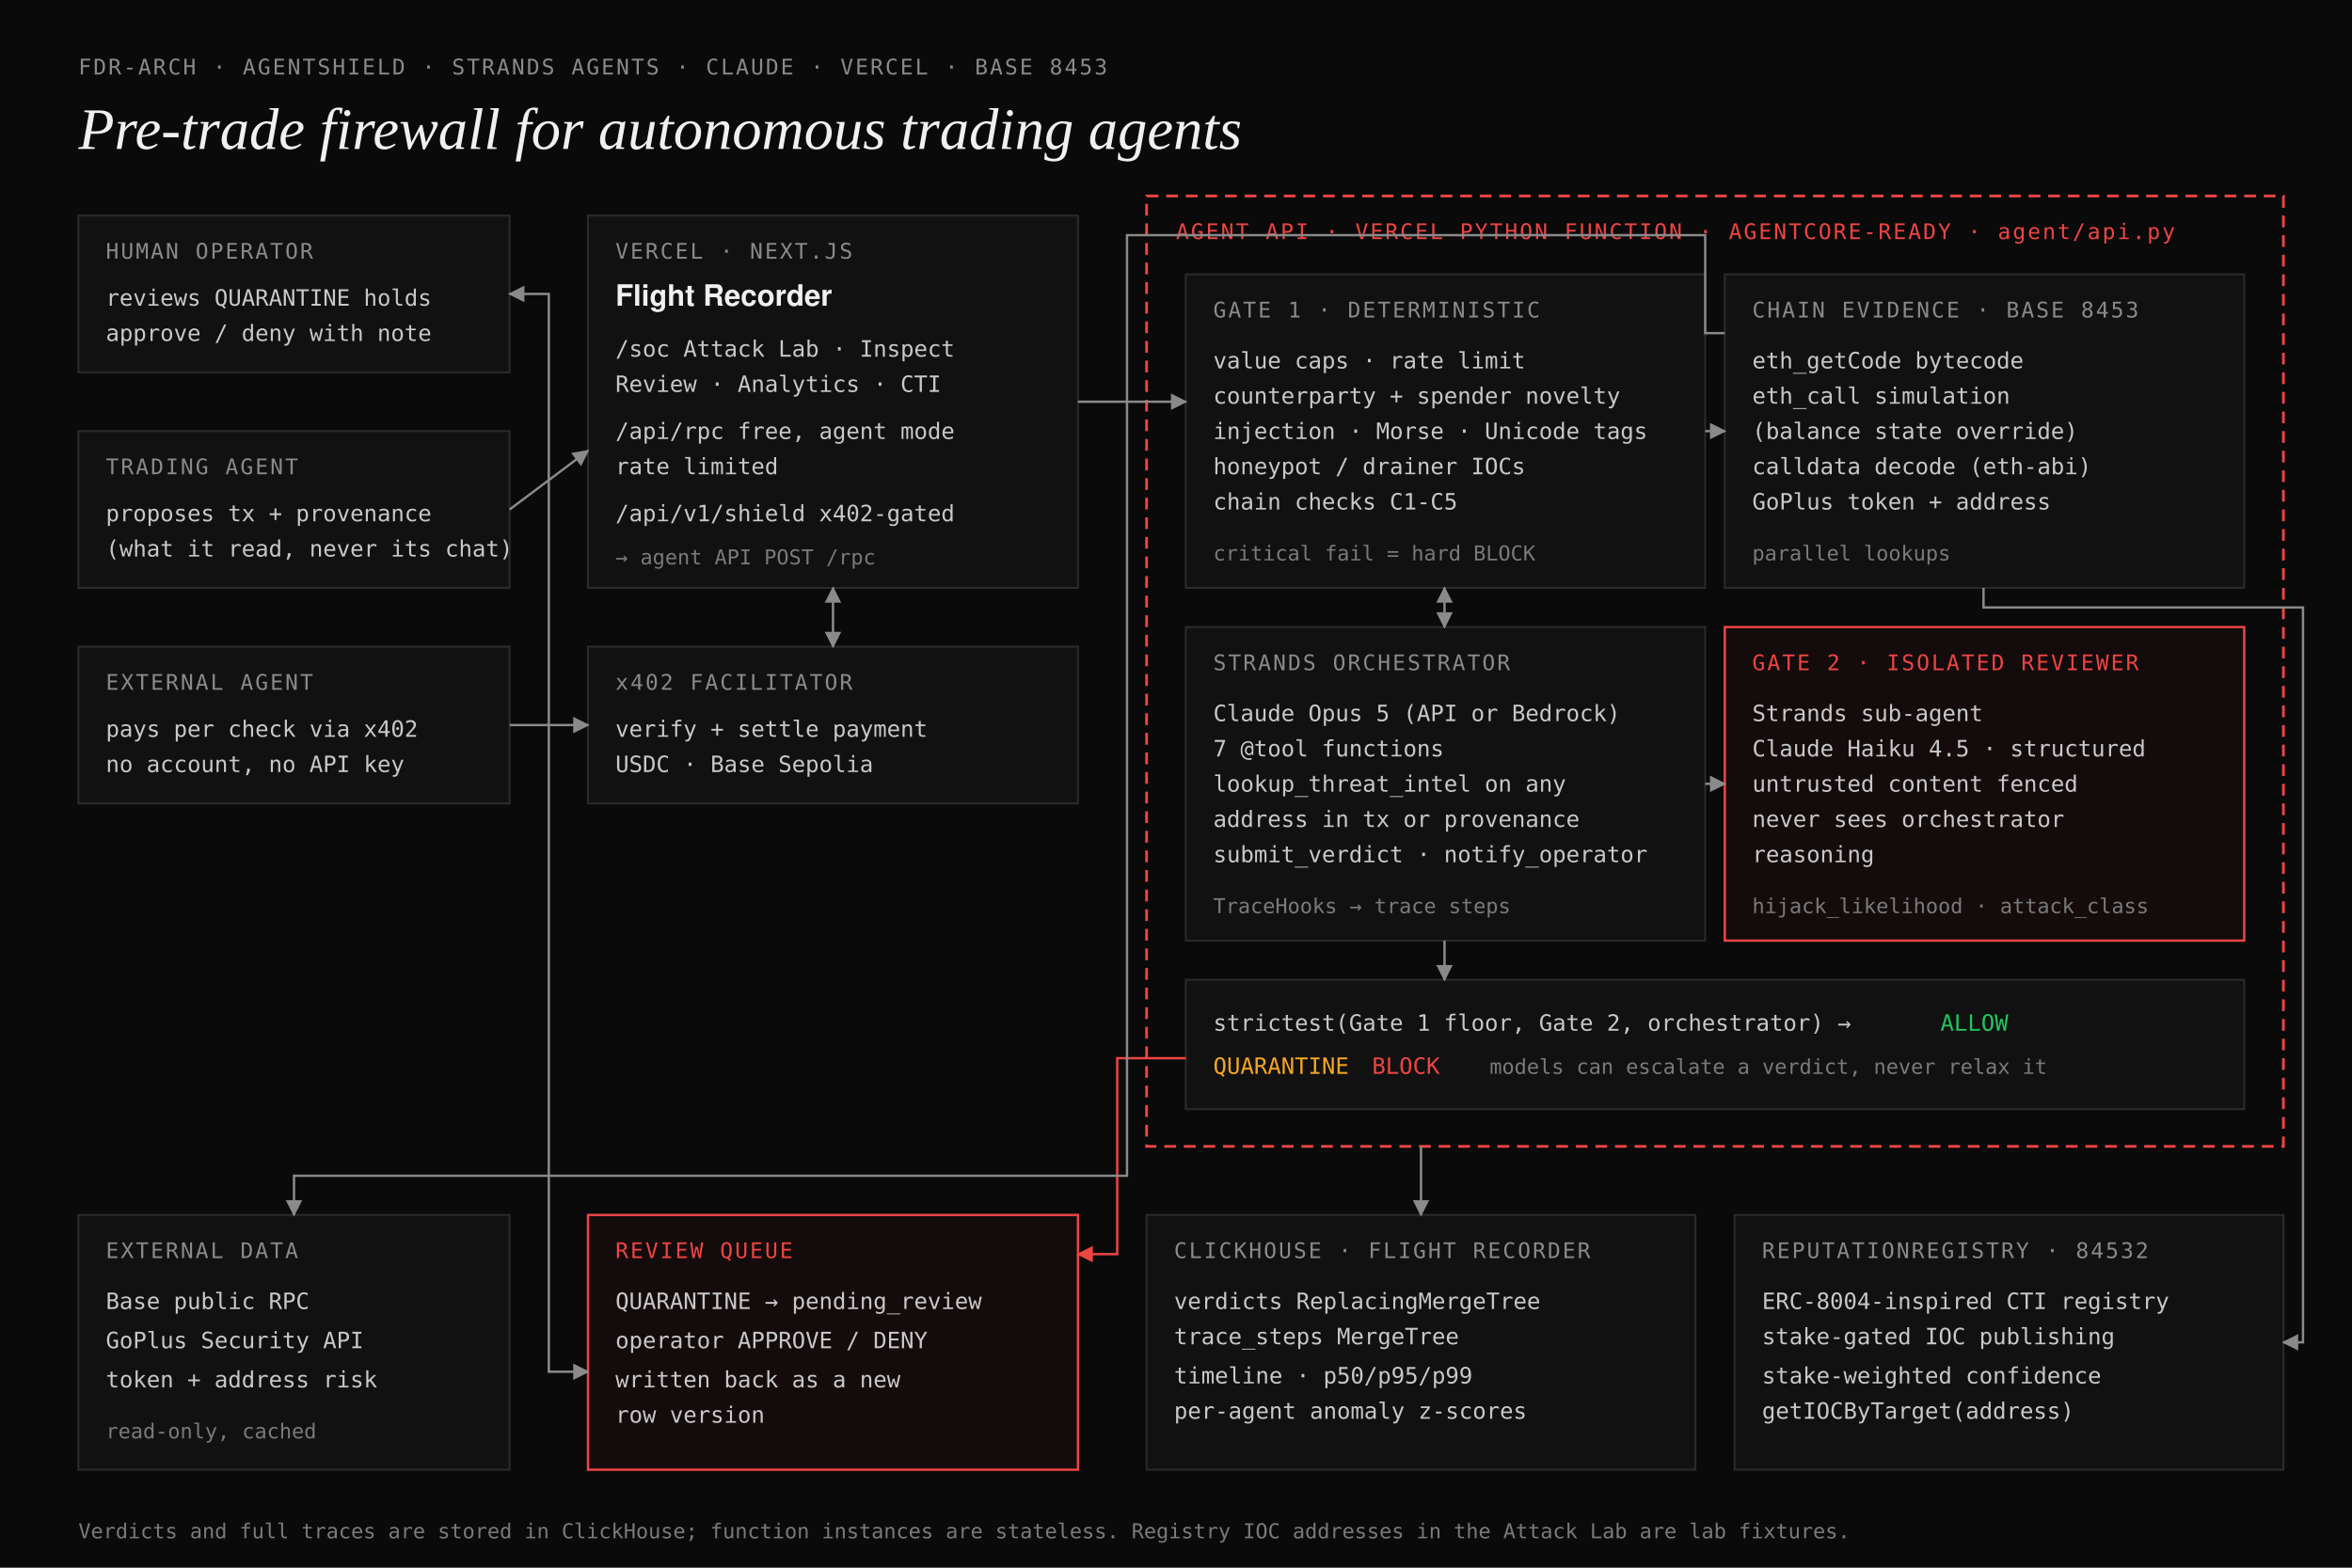
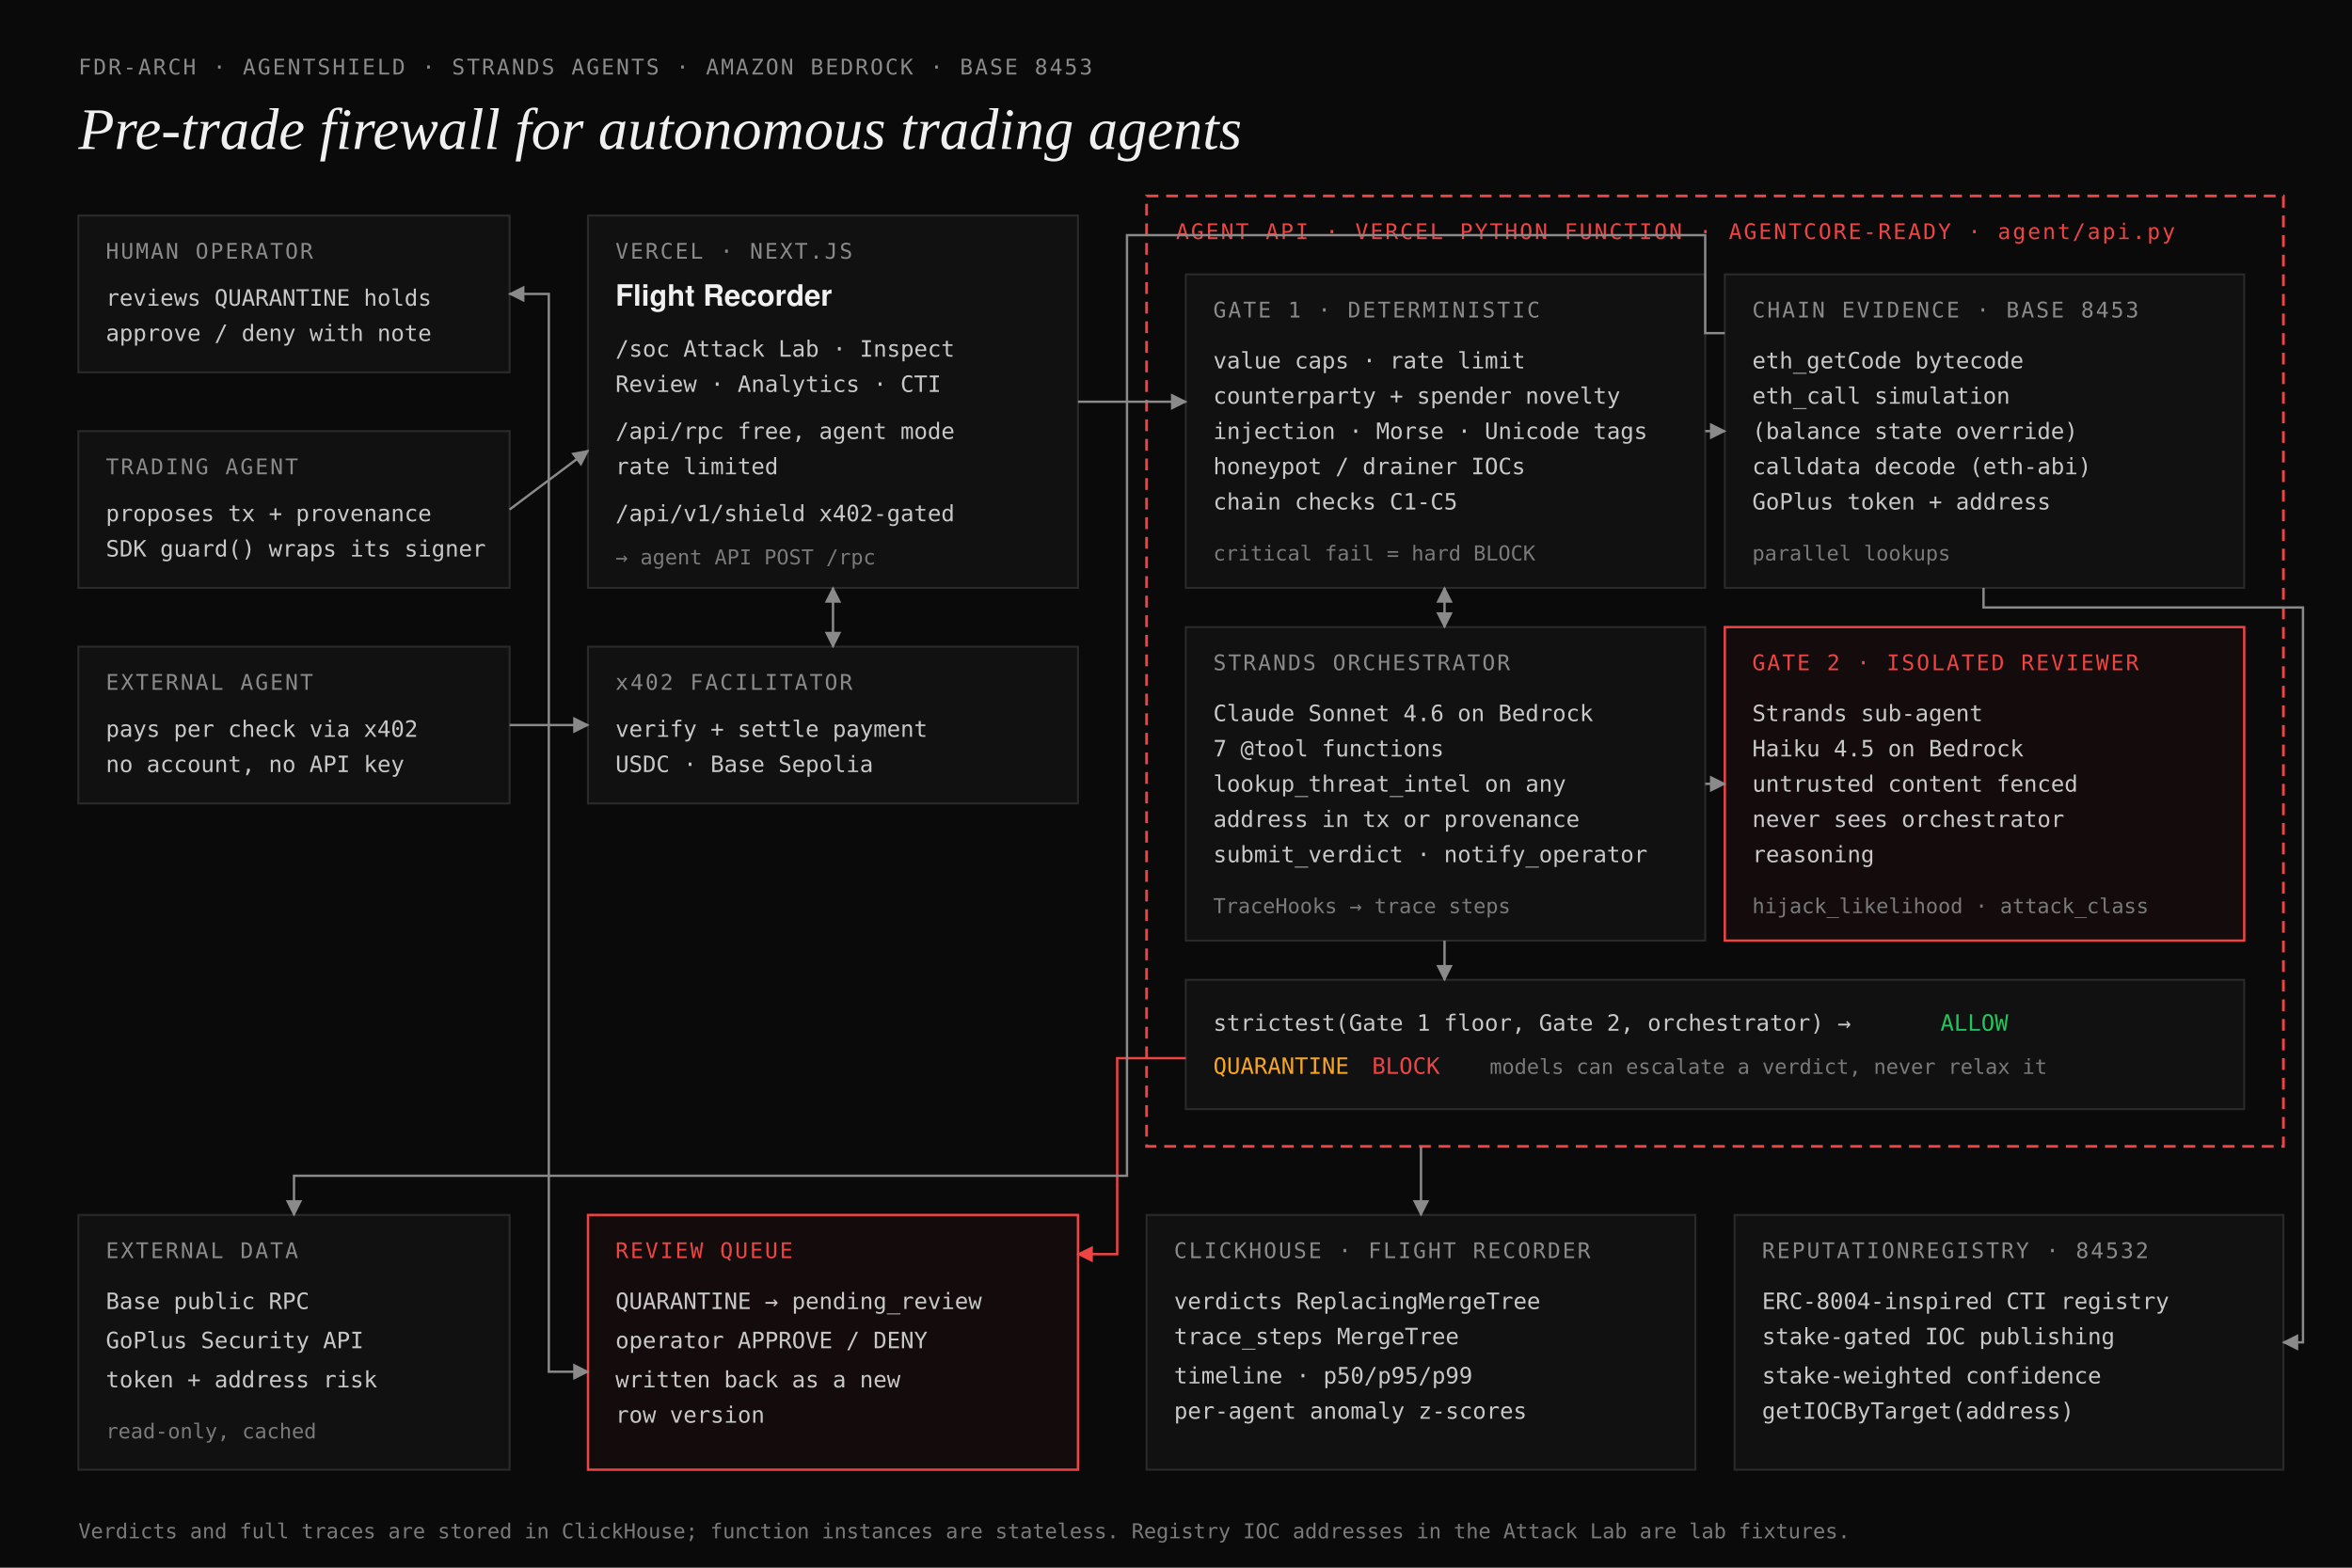
<svg xmlns="http://www.w3.org/2000/svg" viewBox="0 0 1200 800" width="1200" height="800" role="img" aria-label="AgentShield architecture">
  <defs>
    <marker id="arrow" viewBox="0 0 10 10" refX="9" refY="5" markerWidth="7" markerHeight="7" orient="auto-start-reverse">
      <path d="M0,0 L10,5 L0,10 z" fill="#8a8a8a" />
    </marker>
    <marker id="arrowRed" viewBox="0 0 10 10" refX="9" refY="5" markerWidth="7" markerHeight="7" orient="auto-start-reverse">
      <path d="M0,0 L10,5 L0,10 z" fill="#ef4444" />
    </marker>
    <style>
      .bg { fill: #0a0a0a; }
      .box { fill: #111111; stroke: #2a2a2a; stroke-width: 1; }
      .boxRed { fill: #140c0c; stroke: #ef4444; stroke-width: 1.2; }
      .runtime { fill: none; stroke: #ef4444; stroke-width: 1.4; stroke-dasharray: 6 4; }
      .hdr { font-family: ui-monospace, SFMono-Regular, Menlo, Consolas, monospace; font-size: 11px; letter-spacing: 1px; fill: #8a8a8a; }
      .hdrRed { font-family: ui-monospace, SFMono-Regular, Menlo, Consolas, monospace; font-size: 11px; letter-spacing: 1px; fill: #ef4444; }
      .title { font-family: Georgia, 'Times New Roman', serif; font-style: italic; font-size: 30px; fill: #f0f0f0; }
      .name { font-family: -apple-system, 'Segoe UI', Helvetica, Arial, sans-serif; font-size: 15px; font-weight: 600; fill: #f0f0f0; }
      .line { font-family: ui-monospace, SFMono-Regular, Menlo, Consolas, monospace; font-size: 11.5px; fill: #c8c8c8; }
      .dim { font-family: ui-monospace, SFMono-Regular, Menlo, Consolas, monospace; font-size: 10.5px; fill: #7a7a7a; }
      .edge { stroke: #8a8a8a; stroke-width: 1.2; fill: none; }
      .edgeRed { stroke: #ef4444; stroke-width: 1.2; fill: none; }
      .allow { fill: #22c55e; }
      .quar { fill: #f5a524; }
      .block { fill: #ef4444; }
    </style>
  </defs>
  <rect class="bg" x="0" y="0" width="1200" height="800" />
-   <text class="hdr" x="40" y="38">FDR-ARCH · AGENTSHIELD · STRANDS AGENTS · CLAUDE · VERCEL · BASE 8453</text>
+   <text class="hdr" x="40" y="38">FDR-ARCH · AGENTSHIELD · STRANDS AGENTS · AMAZON BEDROCK · BASE 8453</text>
  <text class="title" x="40" y="76">Pre-trade firewall for autonomous trading agents</text>
  <rect class="box" x="40" y="110" width="220" height="80" />
  <text class="hdr" x="54" y="132">HUMAN OPERATOR</text>
  <text class="line" x="54" y="156">reviews QUARANTINE holds</text>
  <text class="line" x="54" y="174">approve / deny with note</text>
  <rect class="box" x="40" y="220" width="220" height="80" />
  <text class="hdr" x="54" y="242">TRADING AGENT</text>
  <text class="line" x="54" y="266">proposes tx + provenance</text>
-   <text class="line" x="54" y="284">(what it read, never its chat)</text>
+   <text class="line" x="54" y="284">SDK guard() wraps its signer</text>
  <rect class="box" x="40" y="330" width="220" height="80" />
  <text class="hdr" x="54" y="352">EXTERNAL AGENT</text>
  <text class="line" x="54" y="376">pays per check via x402</text>
  <text class="line" x="54" y="394">no account, no API key</text>
  <rect class="box" x="40" y="620" width="220" height="130" />
  <text class="hdr" x="54" y="642">EXTERNAL DATA</text>
  <text class="line" x="54" y="668">Base public RPC</text>
  <text class="line" x="54" y="688">GoPlus Security API</text>
  <text class="line" x="54" y="708">token + address risk</text>
  <text class="dim" x="54" y="734">read-only, cached</text>
  <rect class="box" x="300" y="110" width="250" height="190" />
  <text class="hdr" x="314" y="132">VERCEL · NEXT.JS</text>
  <text class="name" x="314" y="156">Flight Recorder</text>
  <text class="line" x="314" y="182">/soc  Attack Lab · Inspect</text>
  <text class="line" x="314" y="200">      Review · Analytics · CTI</text>
  <text class="line" x="314" y="224">/api/rpc  free, agent mode</text>
  <text class="line" x="314" y="242">          rate limited</text>
  <text class="line" x="314" y="266">/api/v1/shield  x402-gated</text>
  <text class="dim" x="314" y="288">→ agent API POST /rpc</text>
  <rect class="box" x="300" y="330" width="250" height="80" />
  <text class="hdr" x="314" y="352">x402 FACILITATOR</text>
  <text class="line" x="314" y="376">verify + settle payment</text>
  <text class="line" x="314" y="394">USDC · Base Sepolia</text>
  <rect class="boxRed" x="300" y="620" width="250" height="130" />
  <text class="hdrRed" x="314" y="642">REVIEW QUEUE</text>
  <text class="line" x="314" y="668">QUARANTINE → pending_review</text>
  <text class="line" x="314" y="688">operator APPROVE / DENY</text>
  <text class="line" x="314" y="708">written back as a new</text>
  <text class="line" x="314" y="726">row version</text>
  <rect class="runtime" x="585" y="100" width="580" height="485" />
  <text class="hdrRed" x="600" y="122">AGENT API · VERCEL PYTHON FUNCTION · AGENTCORE-READY · agent/api.py</text>
  <rect class="box" x="605" y="140" width="265" height="160" />
  <text class="hdr" x="619" y="162">GATE 1 · DETERMINISTIC</text>
  <text class="line" x="619" y="188">value caps · rate limit</text>
  <text class="line" x="619" y="206">counterparty + spender novelty</text>
  <text class="line" x="619" y="224">injection · Morse · Unicode tags</text>
  <text class="line" x="619" y="242">honeypot / drainer IOCs</text>
  <text class="line" x="619" y="260">chain checks C1-C5</text>
  <text class="dim" x="619" y="286">critical fail = hard BLOCK</text>
  <rect class="box" x="880" y="140" width="265" height="160" />
  <text class="hdr" x="894" y="162">CHAIN EVIDENCE · BASE 8453</text>
  <text class="line" x="894" y="188">eth_getCode bytecode</text>
  <text class="line" x="894" y="206">eth_call simulation</text>
  <text class="line" x="894" y="224">  (balance state override)</text>
  <text class="line" x="894" y="242">calldata decode (eth-abi)</text>
  <text class="line" x="894" y="260">GoPlus token + address</text>
  <text class="dim" x="894" y="286">parallel lookups</text>
  <rect class="box" x="605" y="320" width="265" height="160" />
  <text class="hdr" x="619" y="342">STRANDS ORCHESTRATOR</text>
-   <text class="line" x="619" y="368">Claude Opus 5 (API or Bedrock)</text>
+   <text class="line" x="619" y="368">Claude Sonnet 4.6 on Bedrock</text>
  <text class="line" x="619" y="386">7 @tool functions</text>
  <text class="line" x="619" y="404">lookup_threat_intel on any</text>
  <text class="line" x="619" y="422">  address in tx or provenance</text>
  <text class="line" x="619" y="440">submit_verdict · notify_operator</text>
  <text class="dim" x="619" y="466">TraceHooks → trace steps</text>
  <rect class="boxRed" x="880" y="320" width="265" height="160" />
  <text class="hdrRed" x="894" y="342">GATE 2 · ISOLATED REVIEWER</text>
  <text class="line" x="894" y="368">Strands sub-agent</text>
-   <text class="line" x="894" y="386">Claude Haiku 4.5 · structured</text>
+   <text class="line" x="894" y="386">Haiku 4.5 on Bedrock</text>
  <text class="line" x="894" y="404">untrusted content fenced</text>
  <text class="line" x="894" y="422">never sees orchestrator</text>
  <text class="line" x="894" y="440">  reasoning</text>
  <text class="dim" x="894" y="466">hijack_likelihood · attack_class</text>
  <rect class="box" x="605" y="500" width="540" height="66" />
  <text class="line" x="619" y="526">strictest(Gate 1 floor, Gate 2, orchestrator) →</text>
  <text class="line allow" x="990" y="526">ALLOW</text>
  <text class="line quar" x="619" y="548">QUARANTINE</text>
  <text class="line block" x="700" y="548">BLOCK</text>
  <text class="dim" x="760" y="548">models can escalate a verdict, never relax it</text>
  <rect class="box" x="585" y="620" width="280" height="130" />
  <text class="hdr" x="599" y="642">CLICKHOUSE · FLIGHT RECORDER</text>
  <text class="line" x="599" y="668">verdicts ReplacingMergeTree</text>
  <text class="line" x="599" y="686">trace_steps MergeTree</text>
  <text class="line" x="599" y="706">timeline · p50/p95/p99</text>
  <text class="line" x="599" y="724">per-agent anomaly z-scores</text>
  <rect class="box" x="885" y="620" width="280" height="130" />
  <text class="hdr" x="899" y="642">REPUTATIONREGISTRY · 84532</text>
  <text class="line" x="899" y="668">ERC-8004-inspired CTI registry</text>
  <text class="line" x="899" y="686">stake-gated IOC publishing</text>
  <text class="line" x="899" y="706">stake-weighted confidence</text>
  <text class="line" x="899" y="724">getIOCByTarget(address)</text>
  <path class="edge" d="M260,260 L300,230" marker-end="url(#arrow)" />
  <path class="edge" d="M260,370 L300,370" marker-end="url(#arrow)" />
  <path class="edge" d="M425,330 L425,300" marker-end="url(#arrow)" marker-start="url(#arrow)" />
  <path class="edge" d="M550,205 L605,205" marker-end="url(#arrow)" />
  <path class="edge" d="M870,220 L880,220" marker-end="url(#arrow)" />
  <path class="edge" d="M737,300 L737,320" marker-end="url(#arrow)" marker-start="url(#arrow)" />
  <path class="edge" d="M870,400 L880,400" marker-end="url(#arrow)" />
  <path class="edge" d="M737,480 L737,500" marker-end="url(#arrow)" />
  <path class="edge" d="M725,585 L725,620" marker-end="url(#arrow)" />
  <path class="edge" d="M1012,300 L1012,310 L1175,310 L1175,685 L1165,685" marker-end="url(#arrow)" />
  <path class="edgeRed" d="M605,540 L570,540 L570,640 L550,640" marker-end="url(#arrowRed)" />
  <path class="edge" d="M300,700 L280,700 L280,150 L260,150" marker-end="url(#arrow)" marker-start="url(#arrow)" />
  <path class="edge" d="M880,170 L870,170 L870,120 L575,120 L575,600 L150,600 L150,620" marker-end="url(#arrow)" />
  <text class="dim" x="40" y="785">Verdicts and full traces are stored in ClickHouse; function instances are stateless. Registry IOC addresses in the Attack Lab are lab fixtures.</text>
</svg>
